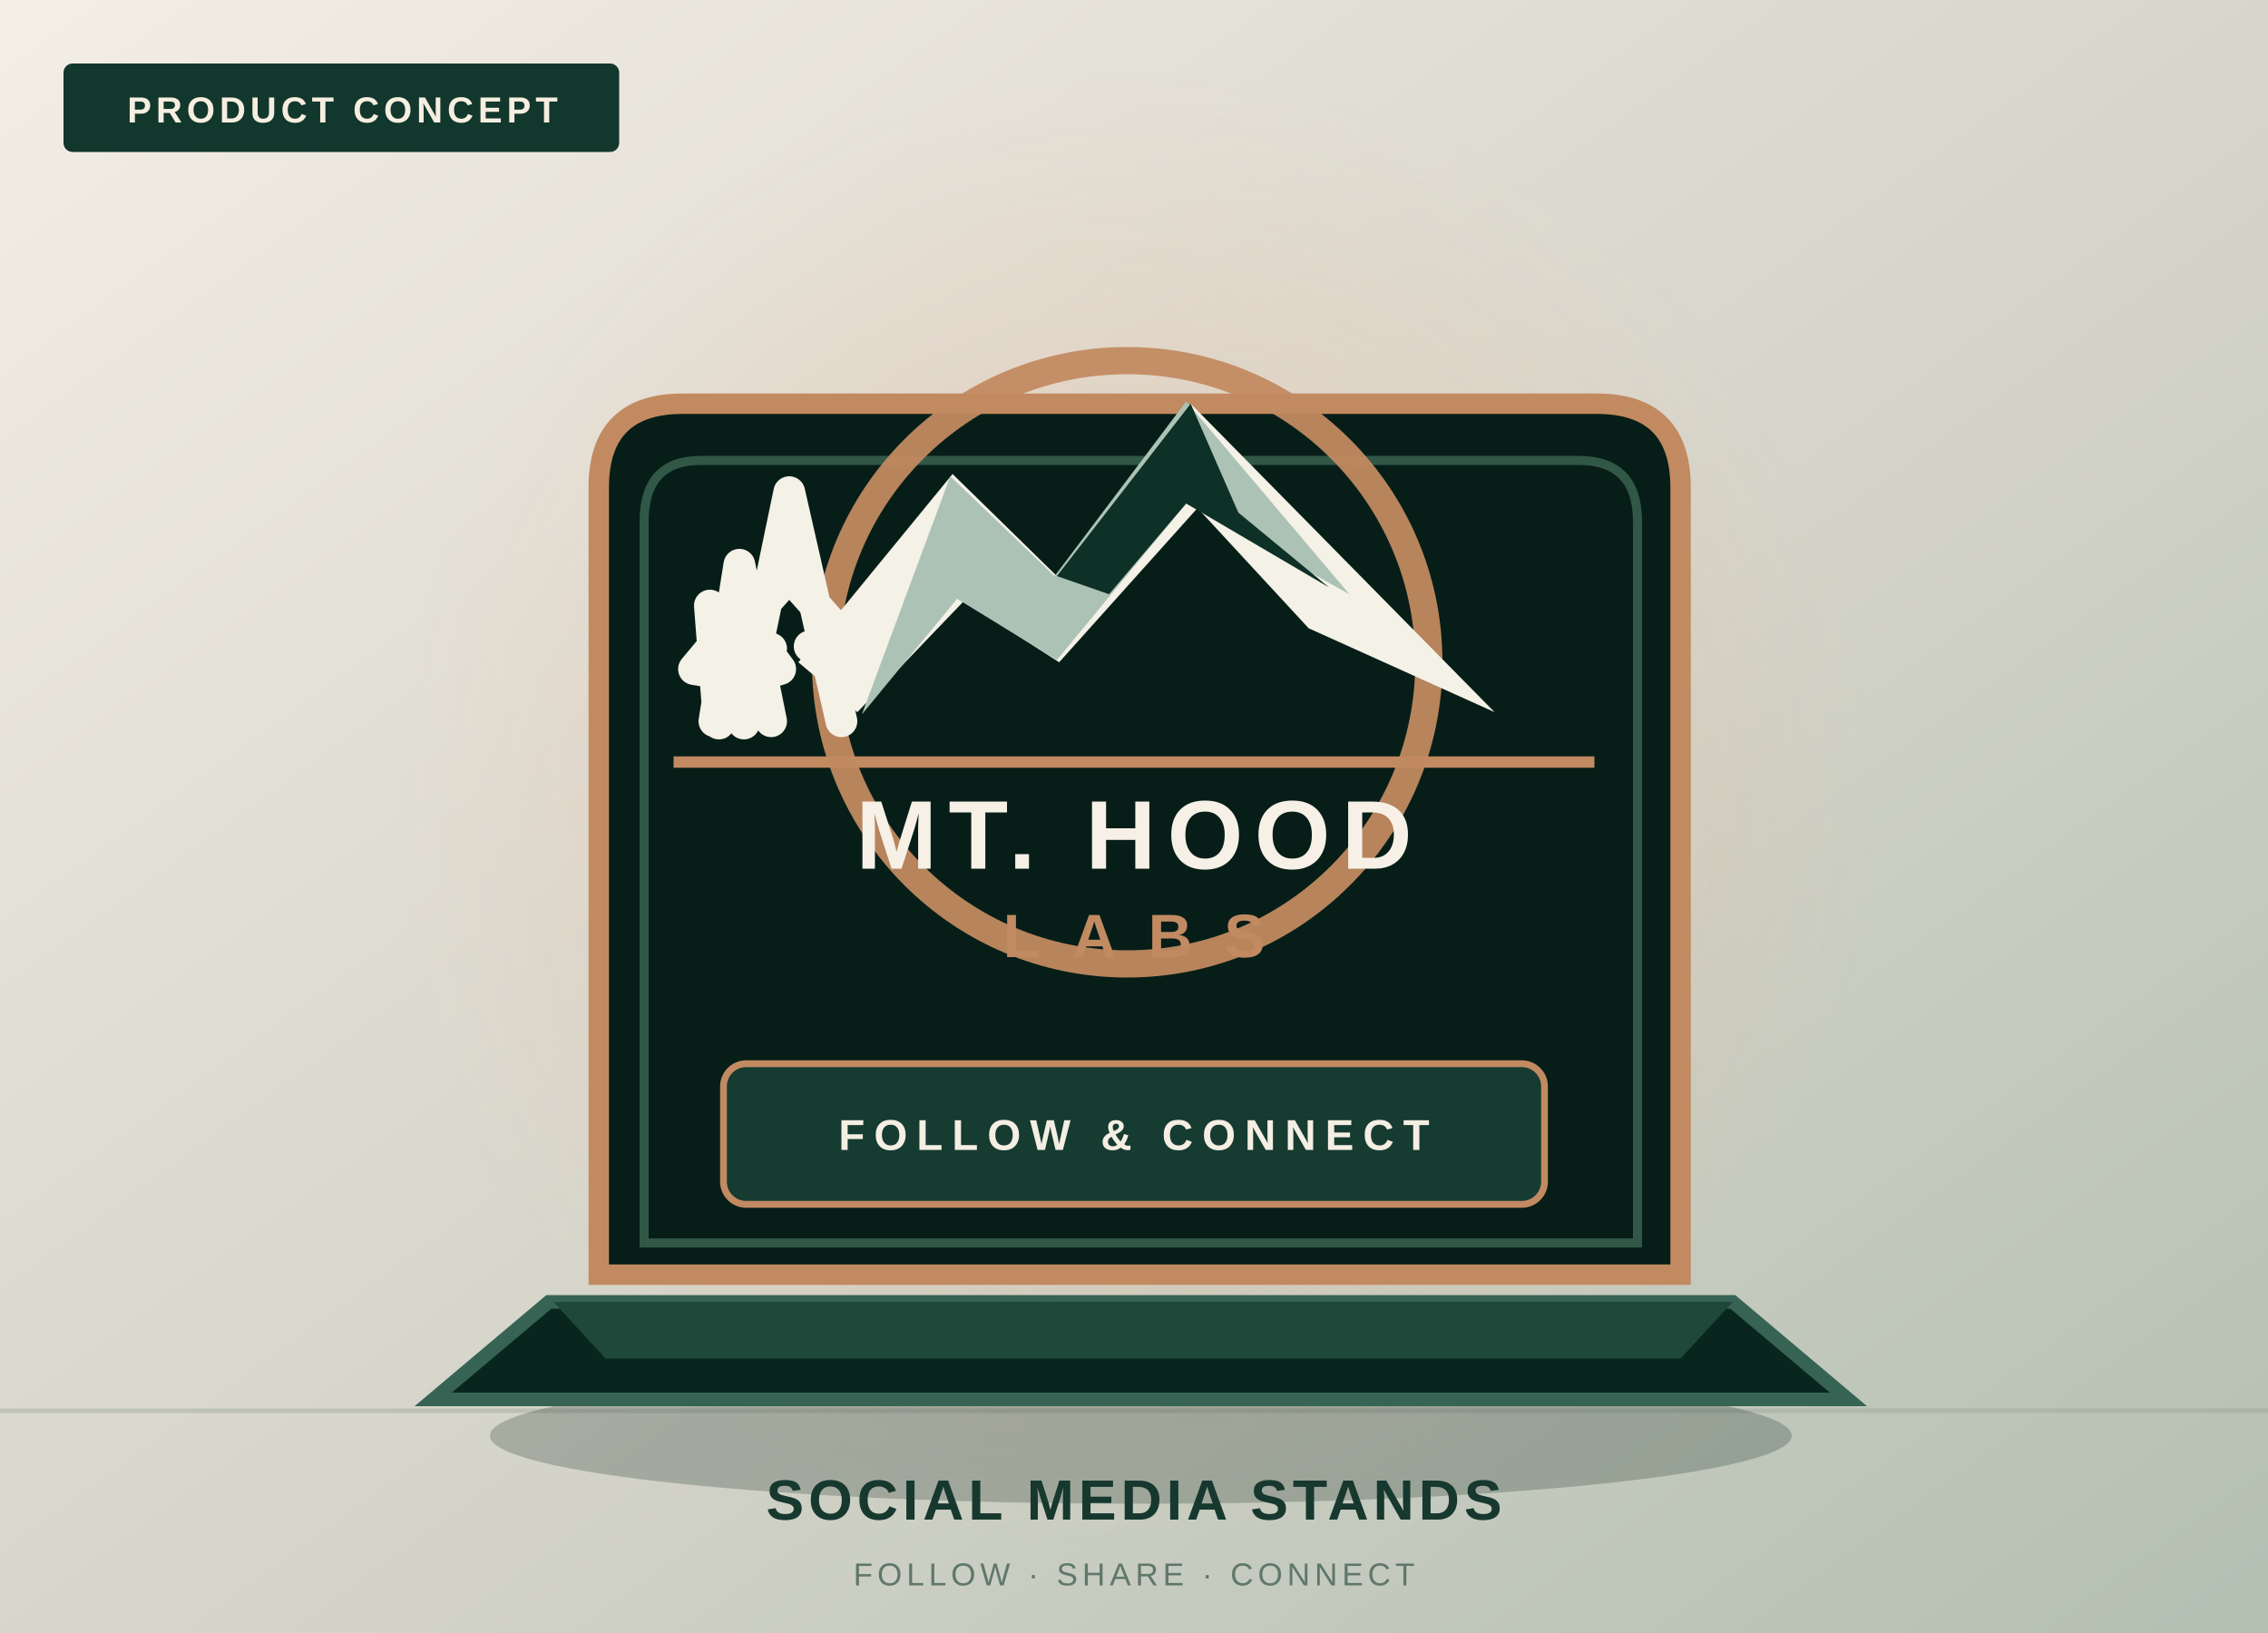
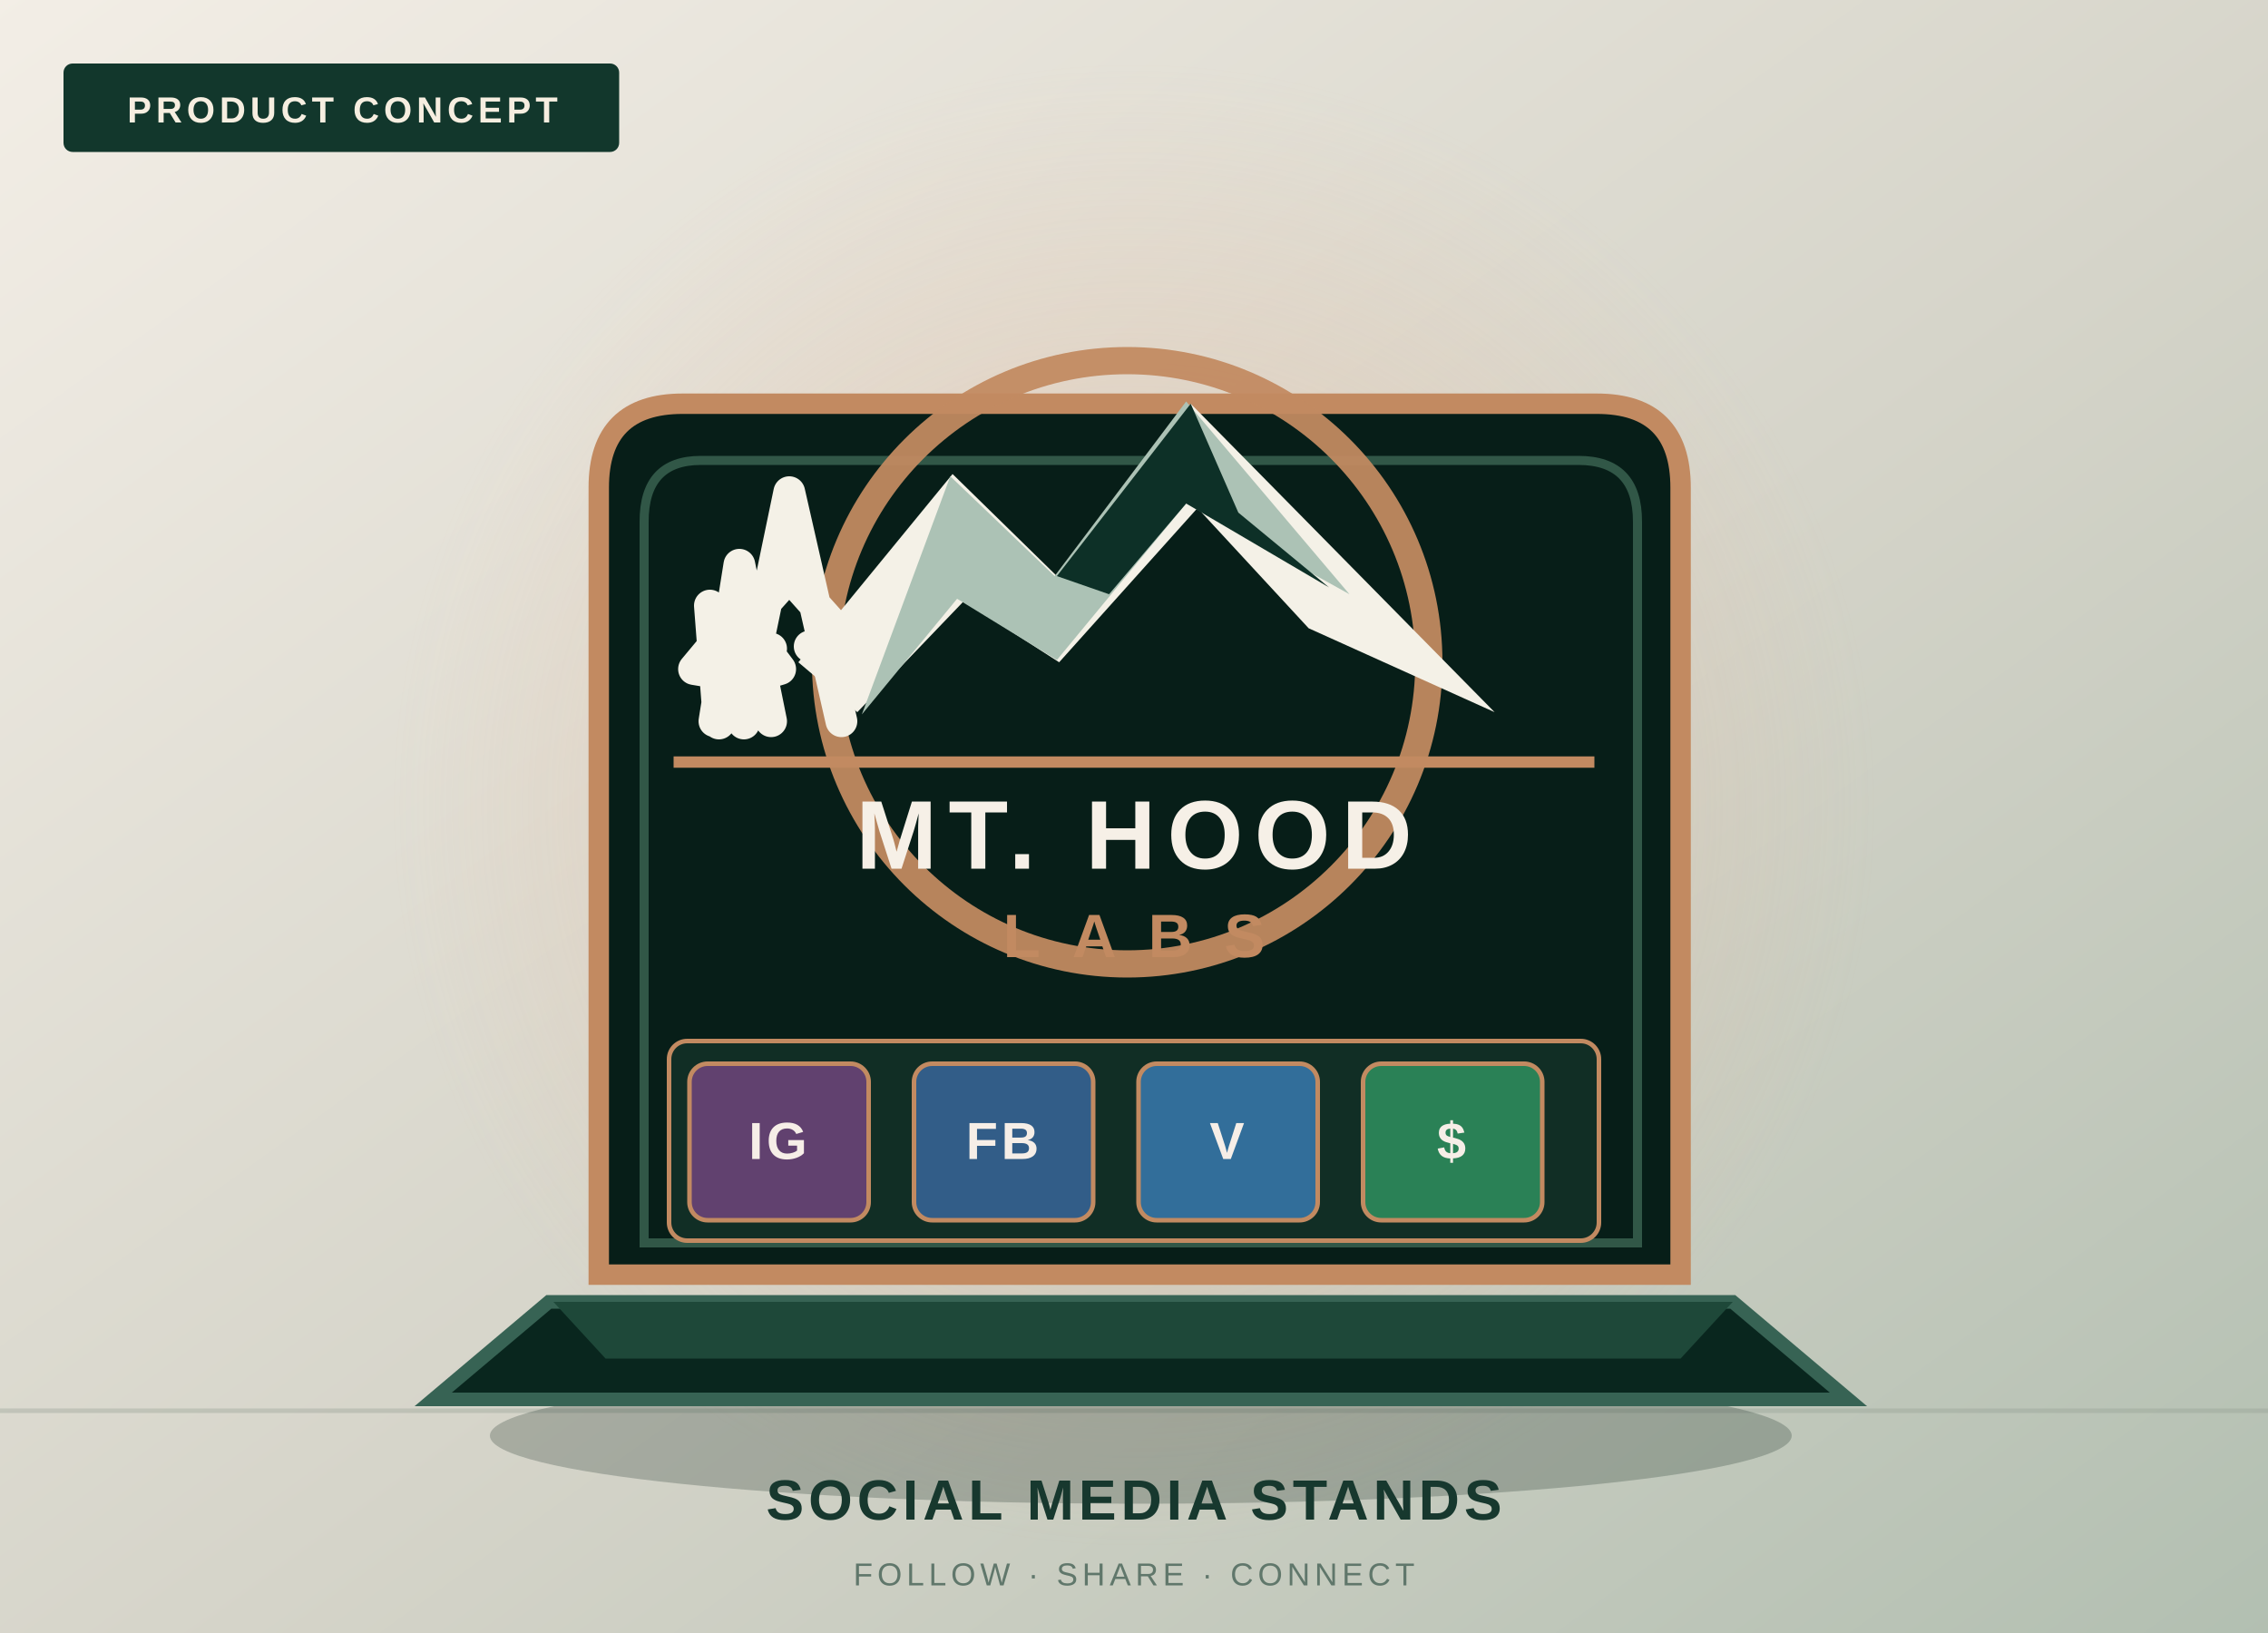
<svg xmlns="http://www.w3.org/2000/svg" viewBox="0 0 1000 720" role="img" aria-label="Social media stands 3D product concept by MT. HOOD LABS">
  <defs>
    <linearGradient id="back" x1="0" y1="0" x2="1" y2="1">
      <stop stop-color="#f3eee6" />
      <stop offset=".55" stop-color="#d5d4c9" />
      <stop offset="1" stop-color="#b2bfb1" />
    </linearGradient>
    <radialGradient id="halo">
      <stop stop-color="#e8b99b" stop-opacity=".5" />
      <stop offset="1" stop-color="#e8b99b" stop-opacity="0" />
    </radialGradient>
  </defs>
  <rect width="1000" height="720" fill="url(#back)" />
  <circle cx="500" cy="355" r="330" fill="url(#halo)" />
  <path d="M0 622h1000" stroke="#8e9b90" stroke-width="2" opacity=".35" />
  <ellipse cx="503" cy="633" rx="287" ry="30" fill="#071f17" opacity=".23" />
  <path d="M242 574h522l51 43H191Z" fill="#09261e" stroke="#376354" stroke-width="6" />
  <path d="M264 562V215q0-37 37-37h403q37 0 37 37v347Z" fill="#071e18" stroke="#c28a61" stroke-width="9" />
  <path d="M284 548V230q0-27 25-27h387q26 0 26 27v318Z" fill="none" stroke="#315747" stroke-width="4" />
  <g transform="translate(0 6)">
    <circle cx="497" cy="286" r="133" fill="none" stroke="#c28a61" stroke-width="12" opacity=".94" />
    <path d="M352 286 420 203 466 248 525 172 659 308l-82-37-49-53-61 68-42-27-47 49Z" fill="#f4f1e7" />
    <path d="m419 204 46 44 58-77 72 85-72-40-57 69-44-27-42 51Z" fill="#acc2b5" />
    <path d="m525 172 21 48 40 33-63-37-34 40-23-8Z" fill="#0d3027" />
    <path d="M327 312l21-101 23 101m-31-32-18-3 26-29 25 28-16 3m-42 33 11-69 14 69m-22-21-12-2 20-24 18 24-10 3m-17 21-4-52 15 52" stroke="#f4f1e7" stroke-width="14" fill="none" stroke-linejoin="round" stroke-linecap="round" />
    <path d="M297 330h406" stroke="#c28a61" stroke-width="5" />
    <text x="500" y="377" fill="#f6f0e7" font-family="Arial,sans-serif" font-size="43" letter-spacing="5" text-anchor="middle" font-weight="800">MT. HOOD</text>
    <text x="500" y="416" fill="#c28a61" font-family="Arial,sans-serif" font-size="27" letter-spacing="14" text-anchor="middle" font-weight="700">LABS</text>
  </g>
  <g>
    <rect x="319" y="469" width="362" height="62" rx="10" fill="#163b31" stroke="#c28a61" stroke-width="3" />
    <text x="500" y="507" fill="#f4eee3" text-anchor="middle" font-family="Arial" font-size="19" font-weight="bold" letter-spacing="4">FOLLOW &amp; CONNECT</text>
  </g>
  <path d="M244 574h520l-23 25H267Z" fill="#1e4839" />
+   <g aria-hidden="true">
+     <rect x="295" y="459" width="410" height="88" rx="8" fill="#112e25" stroke="#c28a61" stroke-width="2" />
+     <rect x="304" y="469" width="79" height="69" rx="8" fill="#61416f" stroke="#c28a61" stroke-width="2" />
+     <text x="343" y="511" text-anchor="middle" fill="#f6eee7" font-family="Arial,sans-serif" font-size="23" font-weight="800" letter-spacing="1.5">IG</text>
+     <rect x="403" y="469" width="79" height="69" rx="8" fill="#325d88" stroke="#c28a61" stroke-width="2" />
+     <text x="442" y="511" text-anchor="middle" fill="#f6eee7" font-family="Arial,sans-serif" font-size="23" font-weight="800" letter-spacing="1.5">FB</text>
+     <rect x="502" y="469" width="79" height="69" rx="8" fill="#326e9a" stroke="#c28a61" stroke-width="2" />
+     <text x="541" y="511" text-anchor="middle" fill="#f6eee7" font-family="Arial,sans-serif" font-size="23" font-weight="800" letter-spacing="1.5">V</text>
+     <rect x="601" y="469" width="79" height="69" rx="8" fill="#2a8156" stroke="#c28a61" stroke-width="2" />
+     <text x="640" y="511" text-anchor="middle" fill="#f6eee7" font-family="Arial,sans-serif" font-size="23" font-weight="800" letter-spacing="1.5">$</text>
+   </g>
  <rect x="28" y="28" width="245" height="39" rx="4" fill="#12372c" />
  <text x="151" y="54" font-family="Arial" font-size="16" font-weight="bold" letter-spacing="2" text-anchor="middle" fill="#f6eee0">PRODUCT CONCEPT</text>
  <text x="500" y="670" text-anchor="middle" font-family="Arial" font-size="25" font-weight="800" letter-spacing="2" fill="#17382e">SOCIAL MEDIA STANDS</text>
  <text x="500" y="699" text-anchor="middle" font-family="Arial" font-size="14" letter-spacing="2" fill="#60776b">FOLLOW · SHARE · CONNECT</text>
</svg>
